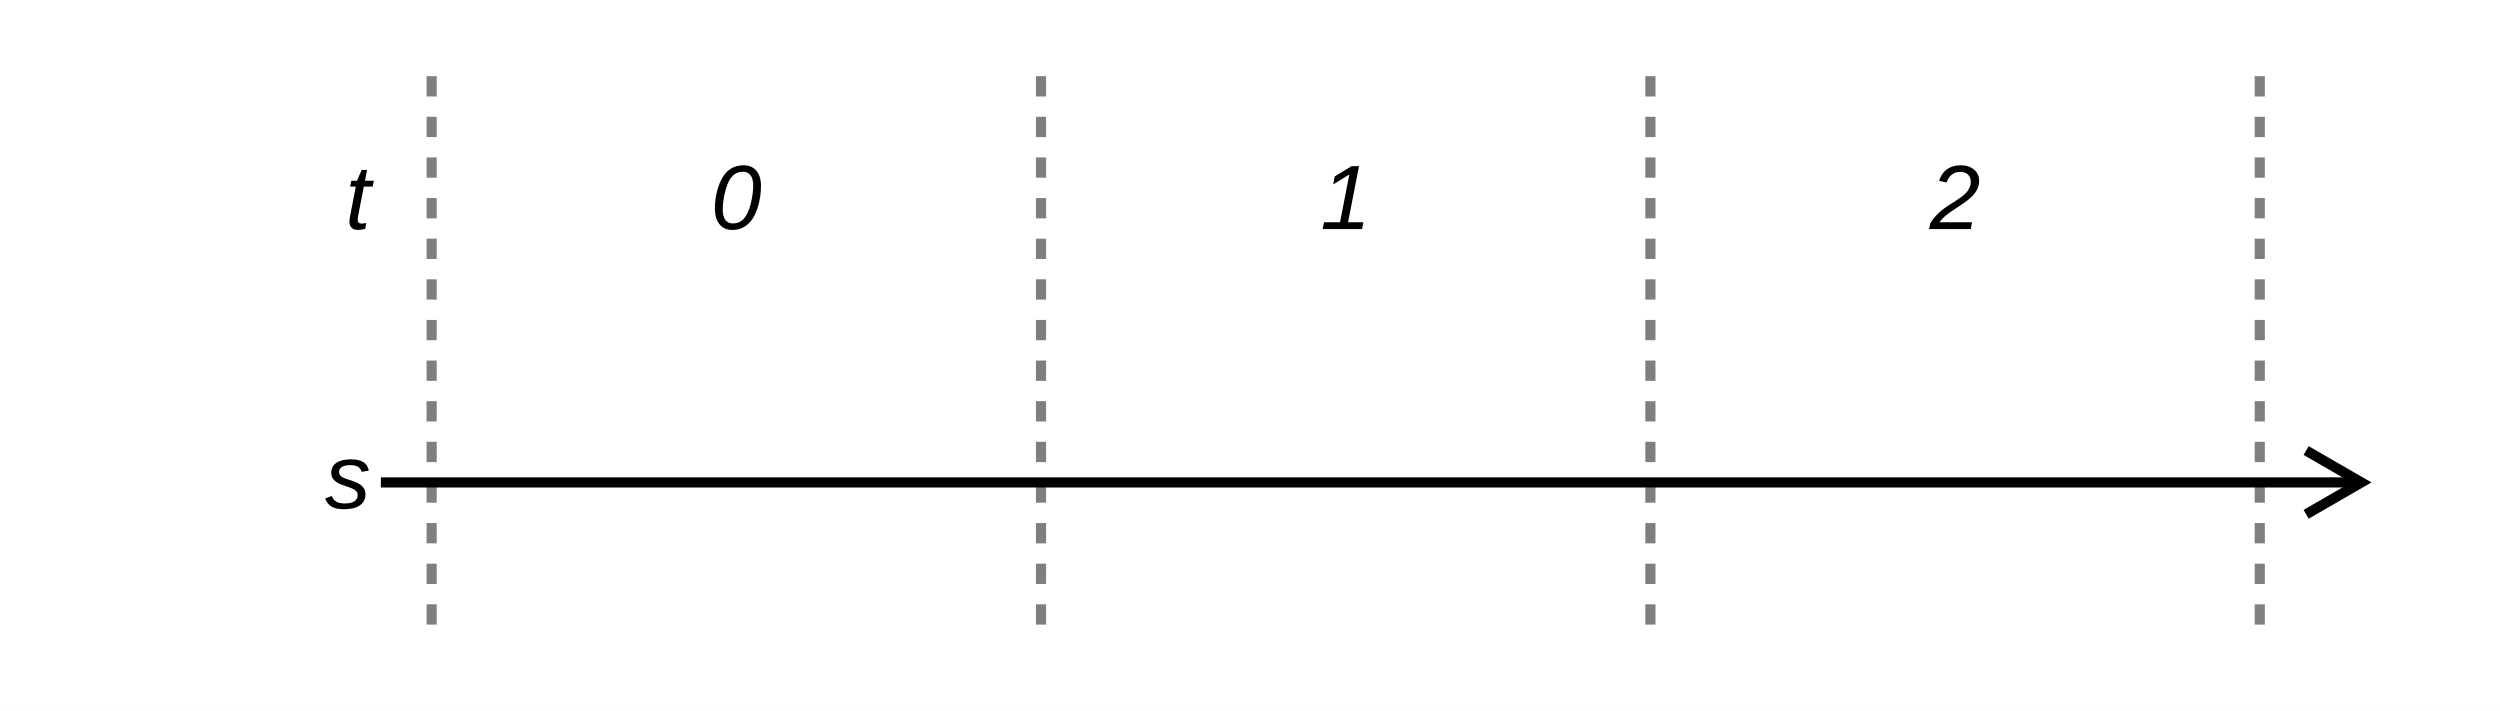
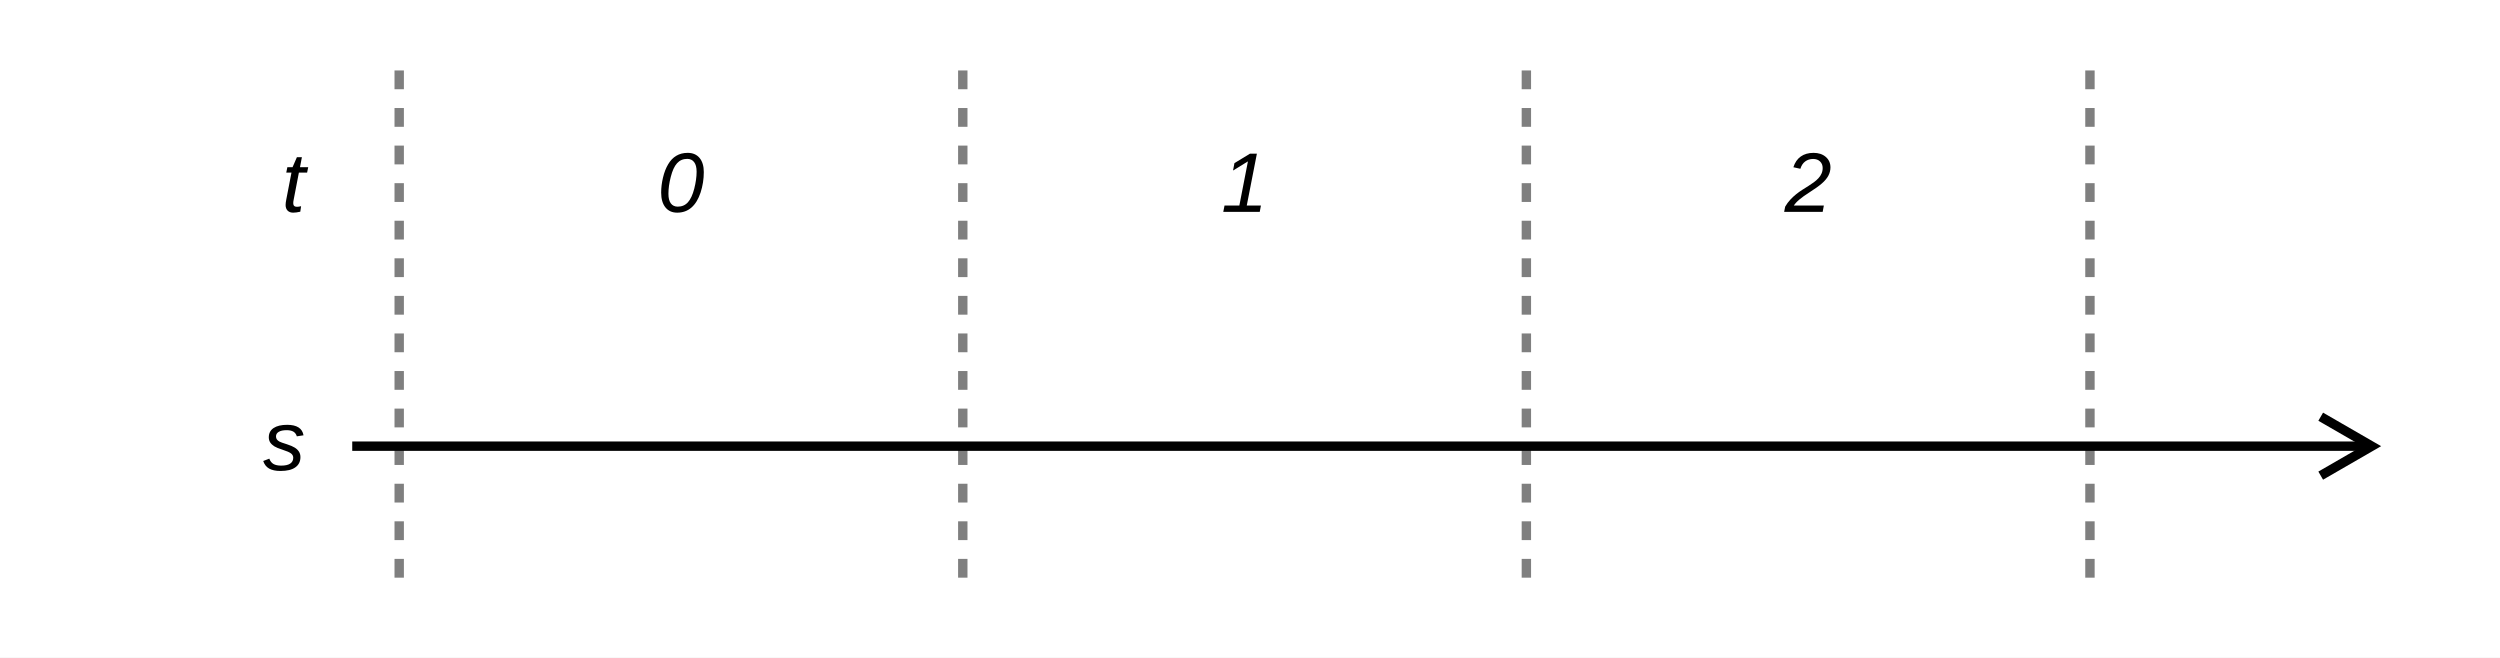
- <svg xmlns="http://www.w3.org/2000/svg" viewBox="0 0 492.309 140" width="492.309" height="140">
-   <rect x="0" y="0" width="492.309" height="140" fill="white" />
+ <svg xmlns="http://www.w3.org/2000/svg" viewBox="0 0 532.309 140" width="532.309" height="140">
+   <rect x="0" y="0" width="532.309" height="140" fill="white" />
  <g transform="translate(25 25)">
    <g>
      <line x1="60" y1="-10" x2="60" y2="100" stroke="rgba(0, 0, 0, 0.5)" stroke-width="2" stroke-dasharray="4" />
      <line x1="180" y1="-10" x2="180" y2="100" stroke="rgba(0, 0, 0, 0.5)" stroke-width="2" stroke-dasharray="4" />
      <line x1="300" y1="-10" x2="300" y2="100" stroke="rgba(0, 0, 0, 0.5)" stroke-width="2" stroke-dasharray="4" />
      <line x1="420" y1="-10" x2="420" y2="100" stroke="rgba(0, 0, 0, 0.5)" stroke-width="2" stroke-dasharray="4" />
    </g>
    <g>
-       <text x="48" y="15" fill="black" font-family="Arial, Helvetica, sans-serif" font-size="18px" font-weight="normal" font-style="italic" dominant-baseline="middle" text-anchor="end">t</text>
+       <text x="40" y="15" fill="black" font-family="Arial, Helvetica, sans-serif" font-size="18px" font-weight="normal" font-style="italic" dominant-baseline="middle" text-anchor="end">t</text>
      <text x="120" y="15" fill="black" font-family="Arial, Helvetica, sans-serif" font-size="18px" font-weight="normal" font-style="italic" dominant-baseline="middle" text-anchor="middle">0</text>
      <text x="240" y="15" fill="black" font-family="Arial, Helvetica, sans-serif" font-size="18px" font-weight="normal" font-style="italic" dominant-baseline="middle" text-anchor="middle">1</text>
      <text x="360" y="15" fill="black" font-family="Arial, Helvetica, sans-serif" font-size="18px" font-weight="normal" font-style="italic" dominant-baseline="middle" text-anchor="middle">2</text>
    </g>
    <g transform="translate(0 50)">
-       <line x1="50" y1="20" x2="440" y2="20" stroke="black" stroke-width="2" />
-       <polyline points="430,14.226 440,20 430,25.774" fill="none" stroke="black" stroke-width="2" stroke-linecap="square" />
-       <text x="48" y="20" fill="black" font-family="Arial, Helvetica, sans-serif" font-size="18px" font-weight="normal" font-style="italic" dominant-baseline="middle" text-anchor="end">s</text>
+       <line x1="50" y1="20" x2="480" y2="20" stroke="black" stroke-width="2" />
+       <polyline points="470,14.226 480,20 470,25.774" fill="none" stroke="black" stroke-width="2" stroke-linecap="square" />
+       <text x="40" y="20" fill="black" font-family="Arial, Helvetica, sans-serif" font-size="18px" font-weight="normal" font-style="italic" dominant-baseline="middle" text-anchor="end">s</text>
    </g>
  </g>
</svg>
